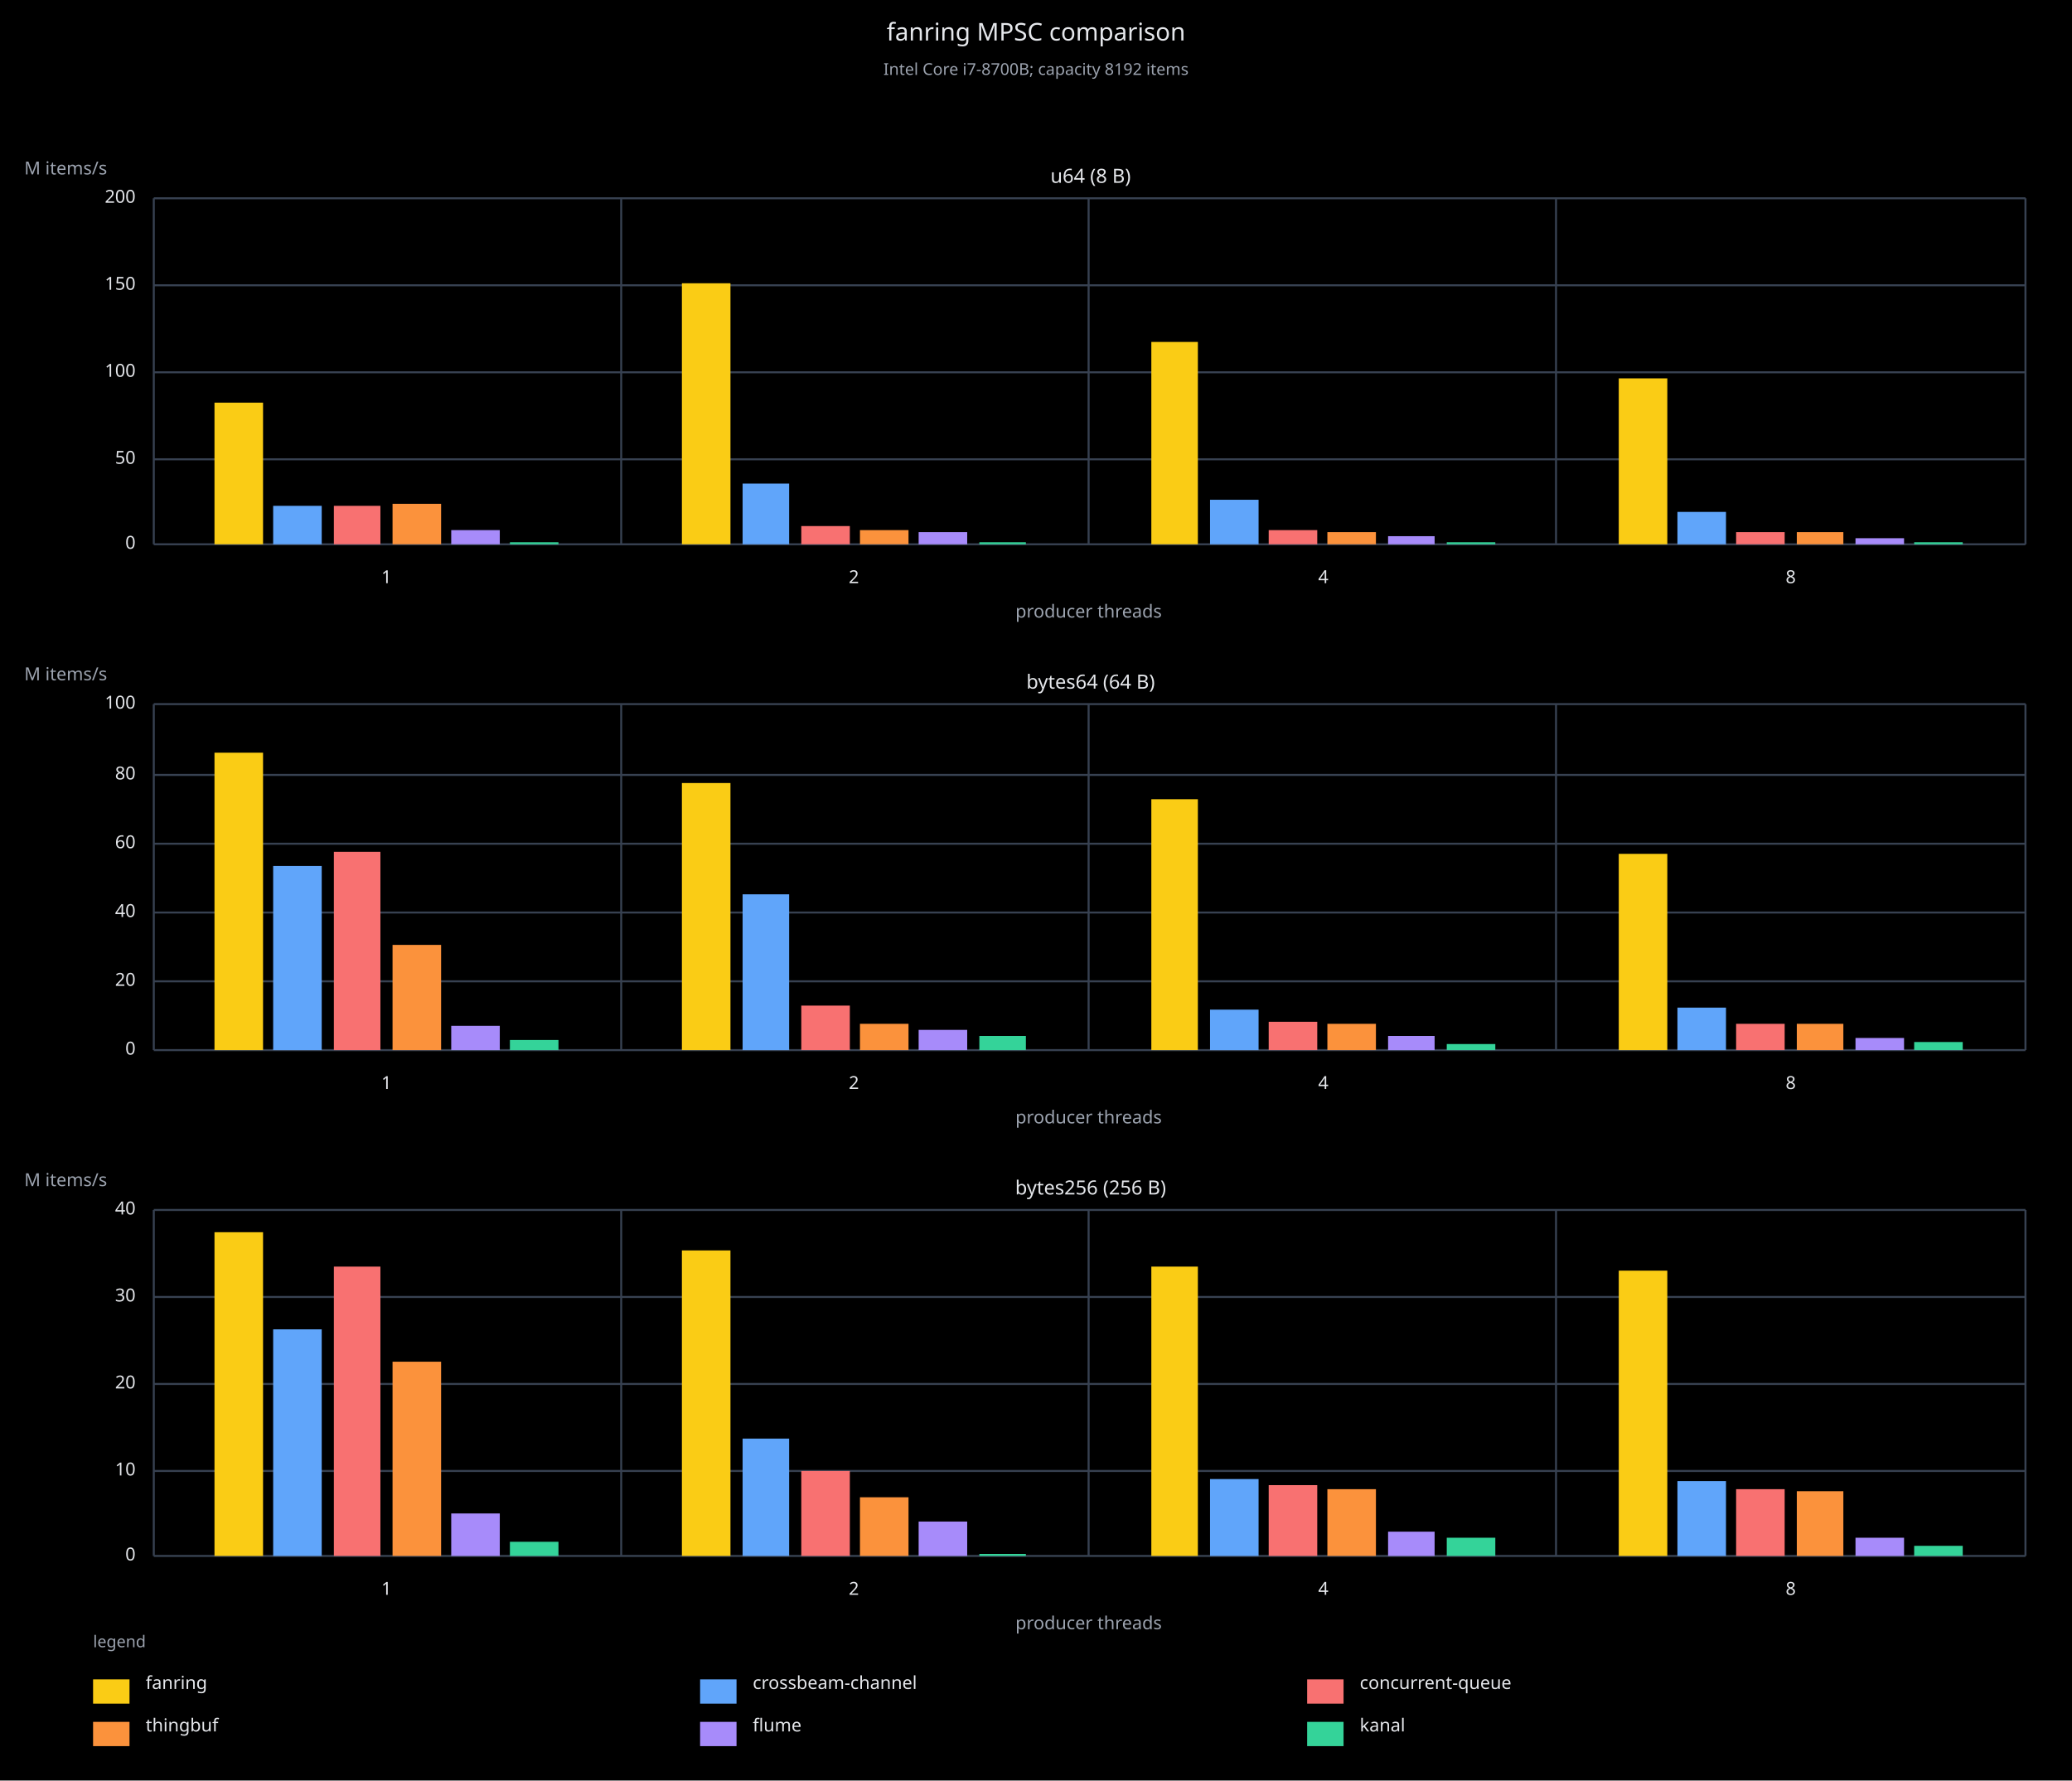
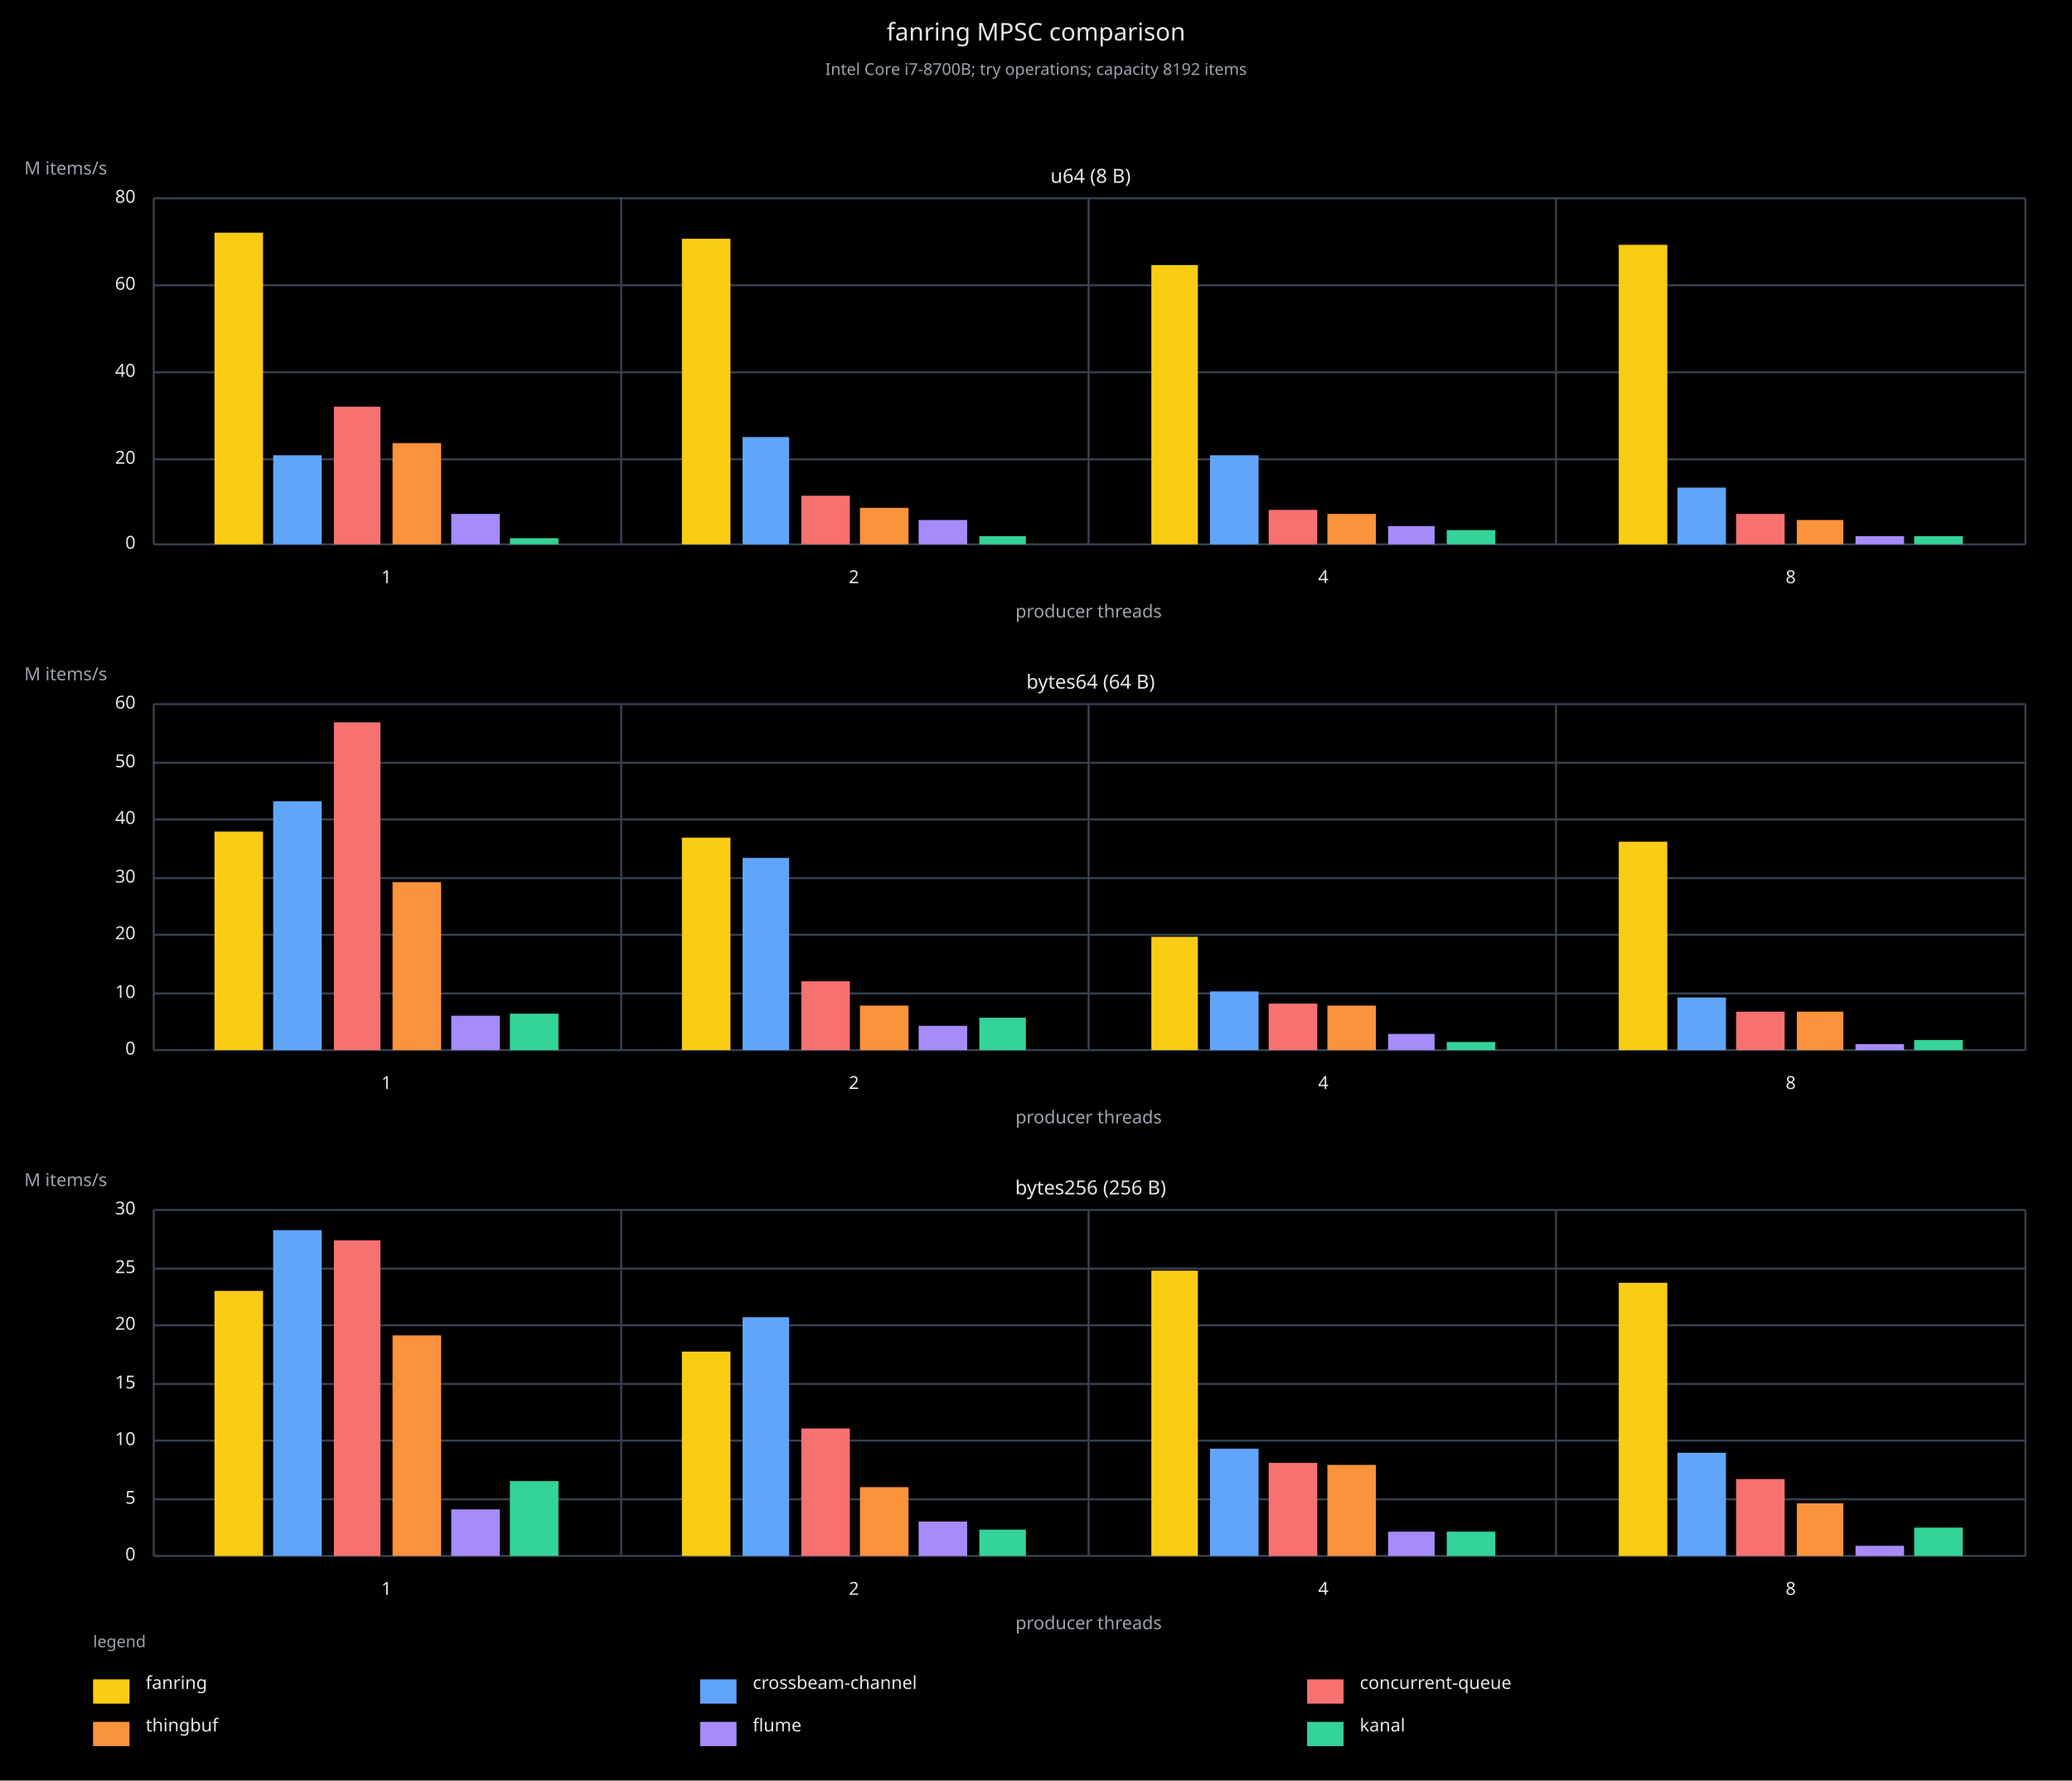
<svg xmlns="http://www.w3.org/2000/svg" width="1024" height="880" viewBox="0 0 1024 880">
  <rect x="0" y="0" width="1024" height="880" opacity="1" fill="#000000" stroke="none" />
  <text x="512" y="17" dy="0.5ex" text-anchor="middle" font-family="sans-serif" font-size="12.097" opacity="1" fill="#E5E7EB">
fanring MPSC comparison
</text>
  <text x="512" y="35" dy="0.5ex" text-anchor="middle" font-family="sans-serif" font-size="8.065" opacity="1" fill="#9CA3AF">
- Intel Core i7-8700B; capacity 8192 items
+ Intel Core i7-8700B; try operations; capacity 8192 items
</text>
  <text x="539" y="83" dy="0.76em" text-anchor="middle" font-family="sans-serif" font-size="9.677" opacity="1" fill="#E5E7EB">
u64 (8 B)
</text>
  <line opacity="1" stroke="#374151" stroke-width="1" x1="76" y1="269" x2="76" y2="98" />
  <line opacity="1" stroke="#374151" stroke-width="1" x1="307" y1="269" x2="307" y2="98" />
  <line opacity="1" stroke="#374151" stroke-width="1" x1="538" y1="269" x2="538" y2="98" />
  <line opacity="1" stroke="#374151" stroke-width="1" x1="769" y1="269" x2="769" y2="98" />
  <line opacity="1" stroke="#374151" stroke-width="1" x1="1001" y1="269" x2="1001" y2="98" />
  <line opacity="1" stroke="#374151" stroke-width="1" x1="76" y1="269" x2="1001" y2="269" />
  <line opacity="1" stroke="#374151" stroke-width="1" x1="76" y1="227" x2="1001" y2="227" />
  <line opacity="1" stroke="#374151" stroke-width="1" x1="76" y1="184" x2="1001" y2="184" />
  <line opacity="1" stroke="#374151" stroke-width="1" x1="76" y1="141" x2="1001" y2="141" />
  <line opacity="1" stroke="#374151" stroke-width="1" x1="76" y1="98" x2="1001" y2="98" />
  <text x="191" y="286" dy="0.5ex" text-anchor="middle" font-family="sans-serif" font-size="8.871" opacity="1" fill="#E5E7EB">
1
</text>
  <text x="422" y="286" dy="0.5ex" text-anchor="middle" font-family="sans-serif" font-size="8.871" opacity="1" fill="#E5E7EB">
2
</text>
  <text x="654" y="286" dy="0.5ex" text-anchor="middle" font-family="sans-serif" font-size="8.871" opacity="1" fill="#E5E7EB">
4
</text>
  <text x="885" y="286" dy="0.5ex" text-anchor="middle" font-family="sans-serif" font-size="8.871" opacity="1" fill="#E5E7EB">
8
</text>
  <text x="538" y="303" dy="0.5ex" text-anchor="middle" font-family="sans-serif" font-size="8.871" opacity="1" fill="#9CA3AF">
producer threads
</text>
  <text x="67" y="269" dy="0.5ex" text-anchor="end" font-family="sans-serif" font-size="8.871" opacity="1" fill="#E5E7EB">
0
</text>
  <text x="67" y="227" dy="0.5ex" text-anchor="end" font-family="sans-serif" font-size="8.871" opacity="1" fill="#E5E7EB">
- 50
+ 20
</text>
  <text x="67" y="184" dy="0.5ex" text-anchor="end" font-family="sans-serif" font-size="8.871" opacity="1" fill="#E5E7EB">
- 100
+ 40
</text>
  <text x="67" y="141" dy="0.5ex" text-anchor="end" font-family="sans-serif" font-size="8.871" opacity="1" fill="#E5E7EB">
- 150
+ 60
</text>
  <text x="67" y="98" dy="0.5ex" text-anchor="end" font-family="sans-serif" font-size="8.871" opacity="1" fill="#E5E7EB">
- 200
+ 80
</text>
  <text x="12" y="84" dy="0.5ex" text-anchor="start" font-family="sans-serif" font-size="8.871" opacity="1" fill="#9CA3AF">
M items/s
</text>
-   <rect x="106" y="199" width="24" height="70" opacity="1" fill="#FACC15" stroke="none" />
-   <rect x="337" y="140" width="24" height="129" opacity="1" fill="#FACC15" stroke="none" />
-   <rect x="569" y="169" width="23" height="100" opacity="1" fill="#FACC15" stroke="none" />
-   <rect x="800" y="187" width="24" height="82" opacity="1" fill="#FACC15" stroke="none" />
-   <rect x="135" y="250" width="24" height="19" opacity="1" fill="#60A5FA" stroke="none" />
-   <rect x="367" y="239" width="23" height="30" opacity="1" fill="#60A5FA" stroke="none" />
-   <rect x="598" y="247" width="24" height="22" opacity="1" fill="#60A5FA" stroke="none" />
-   <rect x="829" y="253" width="24" height="16" opacity="1" fill="#60A5FA" stroke="none" />
-   <rect x="165" y="250" width="23" height="19" opacity="1" fill="#F87171" stroke="none" />
-   <rect x="396" y="260" width="24" height="9" opacity="1" fill="#F87171" stroke="none" />
-   <rect x="627" y="262" width="24" height="7" opacity="1" fill="#F87171" stroke="none" />
-   <rect x="858" y="263" width="24" height="6" opacity="1" fill="#F87171" stroke="none" />
-   <rect x="194" y="249" width="24" height="20" opacity="1" fill="#FB923C" stroke="none" />
-   <rect x="425" y="262" width="24" height="7" opacity="1" fill="#FB923C" stroke="none" />
-   <rect x="656" y="263" width="24" height="6" opacity="1" fill="#FB923C" stroke="none" />
-   <rect x="888" y="263" width="23" height="6" opacity="1" fill="#FB923C" stroke="none" />
-   <rect x="223" y="262" width="24" height="7" opacity="1" fill="#A78BFA" stroke="none" />
-   <rect x="454" y="263" width="24" height="6" opacity="1" fill="#A78BFA" stroke="none" />
-   <rect x="686" y="265" width="23" height="4" opacity="1" fill="#A78BFA" stroke="none" />
-   <rect x="917" y="266" width="24" height="3" opacity="1" fill="#A78BFA" stroke="none" />
-   <rect x="252" y="268" width="24" height="1" opacity="1" fill="#34D399" stroke="none" />
-   <rect x="484" y="268" width="23" height="1" opacity="1" fill="#34D399" stroke="none" />
-   <rect x="715" y="268" width="24" height="1" opacity="1" fill="#34D399" stroke="none" />
-   <rect x="946" y="268" width="24" height="1" opacity="1" fill="#34D399" stroke="none" />
+   <rect x="106" y="115" width="24" height="154" opacity="1" fill="#FACC15" stroke="none" />
+   <rect x="337" y="118" width="24" height="151" opacity="1" fill="#FACC15" stroke="none" />
+   <rect x="569" y="131" width="23" height="138" opacity="1" fill="#FACC15" stroke="none" />
+   <rect x="800" y="121" width="24" height="148" opacity="1" fill="#FACC15" stroke="none" />
+   <rect x="135" y="225" width="24" height="44" opacity="1" fill="#60A5FA" stroke="none" />
+   <rect x="367" y="216" width="23" height="53" opacity="1" fill="#60A5FA" stroke="none" />
+   <rect x="598" y="225" width="24" height="44" opacity="1" fill="#60A5FA" stroke="none" />
+   <rect x="829" y="241" width="24" height="28" opacity="1" fill="#60A5FA" stroke="none" />
+   <rect x="165" y="201" width="23" height="68" opacity="1" fill="#F87171" stroke="none" />
+   <rect x="396" y="245" width="24" height="24" opacity="1" fill="#F87171" stroke="none" />
+   <rect x="627" y="252" width="24" height="17" opacity="1" fill="#F87171" stroke="none" />
+   <rect x="858" y="254" width="24" height="15" opacity="1" fill="#F87171" stroke="none" />
+   <rect x="194" y="219" width="24" height="50" opacity="1" fill="#FB923C" stroke="none" />
+   <rect x="425" y="251" width="24" height="18" opacity="1" fill="#FB923C" stroke="none" />
+   <rect x="656" y="254" width="24" height="15" opacity="1" fill="#FB923C" stroke="none" />
+   <rect x="888" y="257" width="23" height="12" opacity="1" fill="#FB923C" stroke="none" />
+   <rect x="223" y="254" width="24" height="15" opacity="1" fill="#A78BFA" stroke="none" />
+   <rect x="454" y="257" width="24" height="12" opacity="1" fill="#A78BFA" stroke="none" />
+   <rect x="686" y="260" width="23" height="9" opacity="1" fill="#A78BFA" stroke="none" />
+   <rect x="917" y="265" width="24" height="4" opacity="1" fill="#A78BFA" stroke="none" />
+   <rect x="252" y="266" width="24" height="3" opacity="1" fill="#34D399" stroke="none" />
+   <rect x="484" y="265" width="23" height="4" opacity="1" fill="#34D399" stroke="none" />
+   <rect x="715" y="262" width="24" height="7" opacity="1" fill="#34D399" stroke="none" />
+   <rect x="946" y="265" width="24" height="4" opacity="1" fill="#34D399" stroke="none" />
  <text x="539" y="333" dy="0.76em" text-anchor="middle" font-family="sans-serif" font-size="9.677" opacity="1" fill="#E5E7EB">
bytes64 (64 B)
</text>
  <line opacity="1" stroke="#374151" stroke-width="1" x1="76" y1="519" x2="76" y2="348" />
  <line opacity="1" stroke="#374151" stroke-width="1" x1="307" y1="519" x2="307" y2="348" />
  <line opacity="1" stroke="#374151" stroke-width="1" x1="538" y1="519" x2="538" y2="348" />
  <line opacity="1" stroke="#374151" stroke-width="1" x1="769" y1="519" x2="769" y2="348" />
  <line opacity="1" stroke="#374151" stroke-width="1" x1="1001" y1="519" x2="1001" y2="348" />
  <line opacity="1" stroke="#374151" stroke-width="1" x1="76" y1="519" x2="1001" y2="519" />
-   <line opacity="1" stroke="#374151" stroke-width="1" x1="76" y1="485" x2="1001" y2="485" />
-   <line opacity="1" stroke="#374151" stroke-width="1" x1="76" y1="451" x2="1001" y2="451" />
-   <line opacity="1" stroke="#374151" stroke-width="1" x1="76" y1="417" x2="1001" y2="417" />
-   <line opacity="1" stroke="#374151" stroke-width="1" x1="76" y1="383" x2="1001" y2="383" />
+   <line opacity="1" stroke="#374151" stroke-width="1" x1="76" y1="491" x2="1001" y2="491" />
+   <line opacity="1" stroke="#374151" stroke-width="1" x1="76" y1="462" x2="1001" y2="462" />
+   <line opacity="1" stroke="#374151" stroke-width="1" x1="76" y1="434" x2="1001" y2="434" />
+   <line opacity="1" stroke="#374151" stroke-width="1" x1="76" y1="405" x2="1001" y2="405" />
+   <line opacity="1" stroke="#374151" stroke-width="1" x1="76" y1="377" x2="1001" y2="377" />
  <line opacity="1" stroke="#374151" stroke-width="1" x1="76" y1="348" x2="1001" y2="348" />
  <text x="191" y="536" dy="0.5ex" text-anchor="middle" font-family="sans-serif" font-size="8.871" opacity="1" fill="#E5E7EB">
1
</text>
  <text x="422" y="536" dy="0.5ex" text-anchor="middle" font-family="sans-serif" font-size="8.871" opacity="1" fill="#E5E7EB">
2
</text>
  <text x="654" y="536" dy="0.5ex" text-anchor="middle" font-family="sans-serif" font-size="8.871" opacity="1" fill="#E5E7EB">
4
</text>
  <text x="885" y="536" dy="0.5ex" text-anchor="middle" font-family="sans-serif" font-size="8.871" opacity="1" fill="#E5E7EB">
8
</text>
  <text x="538" y="553" dy="0.5ex" text-anchor="middle" font-family="sans-serif" font-size="8.871" opacity="1" fill="#9CA3AF">
producer threads
</text>
  <text x="67" y="519" dy="0.5ex" text-anchor="end" font-family="sans-serif" font-size="8.871" opacity="1" fill="#E5E7EB">
0
</text>
-   <text x="67" y="485" dy="0.5ex" text-anchor="end" font-family="sans-serif" font-size="8.871" opacity="1" fill="#E5E7EB">
+   <text x="67" y="491" dy="0.5ex" text-anchor="end" font-family="sans-serif" font-size="8.871" opacity="1" fill="#E5E7EB">
+ 10
+ </text>
+   <text x="67" y="462" dy="0.5ex" text-anchor="end" font-family="sans-serif" font-size="8.871" opacity="1" fill="#E5E7EB">
20
</text>
-   <text x="67" y="451" dy="0.5ex" text-anchor="end" font-family="sans-serif" font-size="8.871" opacity="1" fill="#E5E7EB">
+   <text x="67" y="434" dy="0.5ex" text-anchor="end" font-family="sans-serif" font-size="8.871" opacity="1" fill="#E5E7EB">
+ 30
+ </text>
+   <text x="67" y="405" dy="0.5ex" text-anchor="end" font-family="sans-serif" font-size="8.871" opacity="1" fill="#E5E7EB">
40
</text>
-   <text x="67" y="417" dy="0.5ex" text-anchor="end" font-family="sans-serif" font-size="8.871" opacity="1" fill="#E5E7EB">
+   <text x="67" y="377" dy="0.5ex" text-anchor="end" font-family="sans-serif" font-size="8.871" opacity="1" fill="#E5E7EB">
+ 50
+ </text>
+   <text x="67" y="348" dy="0.5ex" text-anchor="end" font-family="sans-serif" font-size="8.871" opacity="1" fill="#E5E7EB">
60
- </text>
-   <text x="67" y="383" dy="0.5ex" text-anchor="end" font-family="sans-serif" font-size="8.871" opacity="1" fill="#E5E7EB">
- 80
- </text>
-   <text x="67" y="348" dy="0.5ex" text-anchor="end" font-family="sans-serif" font-size="8.871" opacity="1" fill="#E5E7EB">
- 100
</text>
  <text x="12" y="334" dy="0.5ex" text-anchor="start" font-family="sans-serif" font-size="8.871" opacity="1" fill="#9CA3AF">
M items/s
</text>
-   <rect x="106" y="372" width="24" height="147" opacity="1" fill="#FACC15" stroke="none" />
-   <rect x="337" y="387" width="24" height="132" opacity="1" fill="#FACC15" stroke="none" />
-   <rect x="569" y="395" width="23" height="124" opacity="1" fill="#FACC15" stroke="none" />
-   <rect x="800" y="422" width="24" height="97" opacity="1" fill="#FACC15" stroke="none" />
-   <rect x="135" y="428" width="24" height="91" opacity="1" fill="#60A5FA" stroke="none" />
-   <rect x="367" y="442" width="23" height="77" opacity="1" fill="#60A5FA" stroke="none" />
-   <rect x="598" y="499" width="24" height="20" opacity="1" fill="#60A5FA" stroke="none" />
-   <rect x="829" y="498" width="24" height="21" opacity="1" fill="#60A5FA" stroke="none" />
-   <rect x="165" y="421" width="23" height="98" opacity="1" fill="#F87171" stroke="none" />
-   <rect x="396" y="497" width="24" height="22" opacity="1" fill="#F87171" stroke="none" />
-   <rect x="627" y="505" width="24" height="14" opacity="1" fill="#F87171" stroke="none" />
-   <rect x="858" y="506" width="24" height="13" opacity="1" fill="#F87171" stroke="none" />
-   <rect x="194" y="467" width="24" height="52" opacity="1" fill="#FB923C" stroke="none" />
-   <rect x="425" y="506" width="24" height="13" opacity="1" fill="#FB923C" stroke="none" />
-   <rect x="656" y="506" width="24" height="13" opacity="1" fill="#FB923C" stroke="none" />
-   <rect x="888" y="506" width="23" height="13" opacity="1" fill="#FB923C" stroke="none" />
-   <rect x="223" y="507" width="24" height="12" opacity="1" fill="#A78BFA" stroke="none" />
-   <rect x="454" y="509" width="24" height="10" opacity="1" fill="#A78BFA" stroke="none" />
-   <rect x="686" y="512" width="23" height="7" opacity="1" fill="#A78BFA" stroke="none" />
-   <rect x="917" y="513" width="24" height="6" opacity="1" fill="#A78BFA" stroke="none" />
-   <rect x="252" y="514" width="24" height="5" opacity="1" fill="#34D399" stroke="none" />
-   <rect x="484" y="512" width="23" height="7" opacity="1" fill="#34D399" stroke="none" />
-   <rect x="715" y="516" width="24" height="3" opacity="1" fill="#34D399" stroke="none" />
-   <rect x="946" y="515" width="24" height="4" opacity="1" fill="#34D399" stroke="none" />
+   <rect x="106" y="411" width="24" height="108" opacity="1" fill="#FACC15" stroke="none" />
+   <rect x="337" y="414" width="24" height="105" opacity="1" fill="#FACC15" stroke="none" />
+   <rect x="569" y="463" width="23" height="56" opacity="1" fill="#FACC15" stroke="none" />
+   <rect x="800" y="416" width="24" height="103" opacity="1" fill="#FACC15" stroke="none" />
+   <rect x="135" y="396" width="24" height="123" opacity="1" fill="#60A5FA" stroke="none" />
+   <rect x="367" y="424" width="23" height="95" opacity="1" fill="#60A5FA" stroke="none" />
+   <rect x="598" y="490" width="24" height="29" opacity="1" fill="#60A5FA" stroke="none" />
+   <rect x="829" y="493" width="24" height="26" opacity="1" fill="#60A5FA" stroke="none" />
+   <rect x="165" y="357" width="23" height="162" opacity="1" fill="#F87171" stroke="none" />
+   <rect x="396" y="485" width="24" height="34" opacity="1" fill="#F87171" stroke="none" />
+   <rect x="627" y="496" width="24" height="23" opacity="1" fill="#F87171" stroke="none" />
+   <rect x="858" y="500" width="24" height="19" opacity="1" fill="#F87171" stroke="none" />
+   <rect x="194" y="436" width="24" height="83" opacity="1" fill="#FB923C" stroke="none" />
+   <rect x="425" y="497" width="24" height="22" opacity="1" fill="#FB923C" stroke="none" />
+   <rect x="656" y="497" width="24" height="22" opacity="1" fill="#FB923C" stroke="none" />
+   <rect x="888" y="500" width="23" height="19" opacity="1" fill="#FB923C" stroke="none" />
+   <rect x="223" y="502" width="24" height="17" opacity="1" fill="#A78BFA" stroke="none" />
+   <rect x="454" y="507" width="24" height="12" opacity="1" fill="#A78BFA" stroke="none" />
+   <rect x="686" y="511" width="23" height="8" opacity="1" fill="#A78BFA" stroke="none" />
+   <rect x="917" y="516" width="24" height="3" opacity="1" fill="#A78BFA" stroke="none" />
+   <rect x="252" y="501" width="24" height="18" opacity="1" fill="#34D399" stroke="none" />
+   <rect x="484" y="503" width="23" height="16" opacity="1" fill="#34D399" stroke="none" />
+   <rect x="715" y="515" width="24" height="4" opacity="1" fill="#34D399" stroke="none" />
+   <rect x="946" y="514" width="24" height="5" opacity="1" fill="#34D399" stroke="none" />
  <text x="539" y="583" dy="0.76em" text-anchor="middle" font-family="sans-serif" font-size="9.677" opacity="1" fill="#E5E7EB">
bytes256 (256 B)
</text>
  <line opacity="1" stroke="#374151" stroke-width="1" x1="76" y1="769" x2="76" y2="598" />
  <line opacity="1" stroke="#374151" stroke-width="1" x1="307" y1="769" x2="307" y2="598" />
  <line opacity="1" stroke="#374151" stroke-width="1" x1="538" y1="769" x2="538" y2="598" />
  <line opacity="1" stroke="#374151" stroke-width="1" x1="769" y1="769" x2="769" y2="598" />
  <line opacity="1" stroke="#374151" stroke-width="1" x1="1001" y1="769" x2="1001" y2="598" />
  <line opacity="1" stroke="#374151" stroke-width="1" x1="76" y1="769" x2="1001" y2="769" />
-   <line opacity="1" stroke="#374151" stroke-width="1" x1="76" y1="727" x2="1001" y2="727" />
+   <line opacity="1" stroke="#374151" stroke-width="1" x1="76" y1="741" x2="1001" y2="741" />
+   <line opacity="1" stroke="#374151" stroke-width="1" x1="76" y1="712" x2="1001" y2="712" />
  <line opacity="1" stroke="#374151" stroke-width="1" x1="76" y1="684" x2="1001" y2="684" />
-   <line opacity="1" stroke="#374151" stroke-width="1" x1="76" y1="641" x2="1001" y2="641" />
+   <line opacity="1" stroke="#374151" stroke-width="1" x1="76" y1="655" x2="1001" y2="655" />
+   <line opacity="1" stroke="#374151" stroke-width="1" x1="76" y1="627" x2="1001" y2="627" />
  <line opacity="1" stroke="#374151" stroke-width="1" x1="76" y1="598" x2="1001" y2="598" />
  <text x="191" y="786" dy="0.5ex" text-anchor="middle" font-family="sans-serif" font-size="8.871" opacity="1" fill="#E5E7EB">
1
</text>
  <text x="422" y="786" dy="0.5ex" text-anchor="middle" font-family="sans-serif" font-size="8.871" opacity="1" fill="#E5E7EB">
2
</text>
  <text x="654" y="786" dy="0.5ex" text-anchor="middle" font-family="sans-serif" font-size="8.871" opacity="1" fill="#E5E7EB">
4
</text>
  <text x="885" y="786" dy="0.5ex" text-anchor="middle" font-family="sans-serif" font-size="8.871" opacity="1" fill="#E5E7EB">
8
</text>
  <text x="538" y="803" dy="0.5ex" text-anchor="middle" font-family="sans-serif" font-size="8.871" opacity="1" fill="#9CA3AF">
producer threads
</text>
  <text x="67" y="769" dy="0.5ex" text-anchor="end" font-family="sans-serif" font-size="8.871" opacity="1" fill="#E5E7EB">
0
</text>
-   <text x="67" y="727" dy="0.5ex" text-anchor="end" font-family="sans-serif" font-size="8.871" opacity="1" fill="#E5E7EB">
+   <text x="67" y="741" dy="0.5ex" text-anchor="end" font-family="sans-serif" font-size="8.871" opacity="1" fill="#E5E7EB">
+ 5
+ </text>
+   <text x="67" y="712" dy="0.5ex" text-anchor="end" font-family="sans-serif" font-size="8.871" opacity="1" fill="#E5E7EB">
10
</text>
  <text x="67" y="684" dy="0.5ex" text-anchor="end" font-family="sans-serif" font-size="8.871" opacity="1" fill="#E5E7EB">
+ 15
+ </text>
+   <text x="67" y="655" dy="0.5ex" text-anchor="end" font-family="sans-serif" font-size="8.871" opacity="1" fill="#E5E7EB">
20
</text>
-   <text x="67" y="641" dy="0.5ex" text-anchor="end" font-family="sans-serif" font-size="8.871" opacity="1" fill="#E5E7EB">
+   <text x="67" y="627" dy="0.5ex" text-anchor="end" font-family="sans-serif" font-size="8.871" opacity="1" fill="#E5E7EB">
+ 25
+ </text>
+   <text x="67" y="598" dy="0.5ex" text-anchor="end" font-family="sans-serif" font-size="8.871" opacity="1" fill="#E5E7EB">
30
- </text>
-   <text x="67" y="598" dy="0.5ex" text-anchor="end" font-family="sans-serif" font-size="8.871" opacity="1" fill="#E5E7EB">
- 40
</text>
  <text x="12" y="584" dy="0.5ex" text-anchor="start" font-family="sans-serif" font-size="8.871" opacity="1" fill="#9CA3AF">
M items/s
</text>
-   <rect x="106" y="609" width="24" height="160" opacity="1" fill="#FACC15" stroke="none" />
-   <rect x="337" y="618" width="24" height="151" opacity="1" fill="#FACC15" stroke="none" />
-   <rect x="569" y="626" width="23" height="143" opacity="1" fill="#FACC15" stroke="none" />
-   <rect x="800" y="628" width="24" height="141" opacity="1" fill="#FACC15" stroke="none" />
-   <rect x="135" y="657" width="24" height="112" opacity="1" fill="#60A5FA" stroke="none" />
-   <rect x="367" y="711" width="23" height="58" opacity="1" fill="#60A5FA" stroke="none" />
-   <rect x="598" y="731" width="24" height="38" opacity="1" fill="#60A5FA" stroke="none" />
-   <rect x="829" y="732" width="24" height="37" opacity="1" fill="#60A5FA" stroke="none" />
-   <rect x="165" y="626" width="23" height="143" opacity="1" fill="#F87171" stroke="none" />
-   <rect x="396" y="727" width="24" height="42" opacity="1" fill="#F87171" stroke="none" />
-   <rect x="627" y="734" width="24" height="35" opacity="1" fill="#F87171" stroke="none" />
-   <rect x="858" y="736" width="24" height="33" opacity="1" fill="#F87171" stroke="none" />
-   <rect x="194" y="673" width="24" height="96" opacity="1" fill="#FB923C" stroke="none" />
-   <rect x="425" y="740" width="24" height="29" opacity="1" fill="#FB923C" stroke="none" />
-   <rect x="656" y="736" width="24" height="33" opacity="1" fill="#FB923C" stroke="none" />
-   <rect x="888" y="737" width="23" height="32" opacity="1" fill="#FB923C" stroke="none" />
-   <rect x="223" y="748" width="24" height="21" opacity="1" fill="#A78BFA" stroke="none" />
+   <rect x="106" y="638" width="24" height="131" opacity="1" fill="#FACC15" stroke="none" />
+   <rect x="337" y="668" width="24" height="101" opacity="1" fill="#FACC15" stroke="none" />
+   <rect x="569" y="628" width="23" height="141" opacity="1" fill="#FACC15" stroke="none" />
+   <rect x="800" y="634" width="24" height="135" opacity="1" fill="#FACC15" stroke="none" />
+   <rect x="135" y="608" width="24" height="161" opacity="1" fill="#60A5FA" stroke="none" />
+   <rect x="367" y="651" width="23" height="118" opacity="1" fill="#60A5FA" stroke="none" />
+   <rect x="598" y="716" width="24" height="53" opacity="1" fill="#60A5FA" stroke="none" />
+   <rect x="829" y="718" width="24" height="51" opacity="1" fill="#60A5FA" stroke="none" />
+   <rect x="165" y="613" width="23" height="156" opacity="1" fill="#F87171" stroke="none" />
+   <rect x="396" y="706" width="24" height="63" opacity="1" fill="#F87171" stroke="none" />
+   <rect x="627" y="723" width="24" height="46" opacity="1" fill="#F87171" stroke="none" />
+   <rect x="858" y="731" width="24" height="38" opacity="1" fill="#F87171" stroke="none" />
+   <rect x="194" y="660" width="24" height="109" opacity="1" fill="#FB923C" stroke="none" />
+   <rect x="425" y="735" width="24" height="34" opacity="1" fill="#FB923C" stroke="none" />
+   <rect x="656" y="724" width="24" height="45" opacity="1" fill="#FB923C" stroke="none" />
+   <rect x="888" y="743" width="23" height="26" opacity="1" fill="#FB923C" stroke="none" />
+   <rect x="223" y="746" width="24" height="23" opacity="1" fill="#A78BFA" stroke="none" />
  <rect x="454" y="752" width="24" height="17" opacity="1" fill="#A78BFA" stroke="none" />
  <rect x="686" y="757" width="23" height="12" opacity="1" fill="#A78BFA" stroke="none" />
-   <rect x="917" y="760" width="24" height="9" opacity="1" fill="#A78BFA" stroke="none" />
-   <rect x="252" y="762" width="24" height="7" opacity="1" fill="#34D399" stroke="none" />
-   <rect x="484" y="768" width="23" height="1" opacity="1" fill="#34D399" stroke="none" />
-   <rect x="715" y="760" width="24" height="9" opacity="1" fill="#34D399" stroke="none" />
-   <rect x="946" y="764" width="24" height="5" opacity="1" fill="#34D399" stroke="none" />
+   <rect x="917" y="764" width="24" height="5" opacity="1" fill="#A78BFA" stroke="none" />
+   <rect x="252" y="732" width="24" height="37" opacity="1" fill="#34D399" stroke="none" />
+   <rect x="484" y="756" width="23" height="13" opacity="1" fill="#34D399" stroke="none" />
+   <rect x="715" y="757" width="24" height="12" opacity="1" fill="#34D399" stroke="none" />
+   <rect x="946" y="755" width="24" height="14" opacity="1" fill="#34D399" stroke="none" />
  <text x="46" y="808" dy="0.76em" text-anchor="start" font-family="sans-serif" font-size="8.065" opacity="1" fill="#9CA3AF">
legend
</text>
  <rect x="46" y="830" width="18" height="12" opacity="1" fill="#FACC15" stroke="none" />
  <text x="72" y="828" dy="0.76em" text-anchor="start" font-family="sans-serif" font-size="8.871" opacity="1" fill="#E5E7EB">
fanring
</text>
  <rect x="346" y="830" width="18" height="12" opacity="1" fill="#60A5FA" stroke="none" />
  <text x="372" y="828" dy="0.76em" text-anchor="start" font-family="sans-serif" font-size="8.871" opacity="1" fill="#E5E7EB">
crossbeam-channel
</text>
  <rect x="646" y="830" width="18" height="12" opacity="1" fill="#F87171" stroke="none" />
  <text x="672" y="828" dy="0.76em" text-anchor="start" font-family="sans-serif" font-size="8.871" opacity="1" fill="#E5E7EB">
concurrent-queue
</text>
  <rect x="46" y="851" width="18" height="12" opacity="1" fill="#FB923C" stroke="none" />
  <text x="72" y="849" dy="0.76em" text-anchor="start" font-family="sans-serif" font-size="8.871" opacity="1" fill="#E5E7EB">
thingbuf
</text>
  <rect x="346" y="851" width="18" height="12" opacity="1" fill="#A78BFA" stroke="none" />
  <text x="372" y="849" dy="0.76em" text-anchor="start" font-family="sans-serif" font-size="8.871" opacity="1" fill="#E5E7EB">
flume
</text>
  <rect x="646" y="851" width="18" height="12" opacity="1" fill="#34D399" stroke="none" />
  <text x="672" y="849" dy="0.76em" text-anchor="start" font-family="sans-serif" font-size="8.871" opacity="1" fill="#E5E7EB">
kanal
</text>
</svg>
